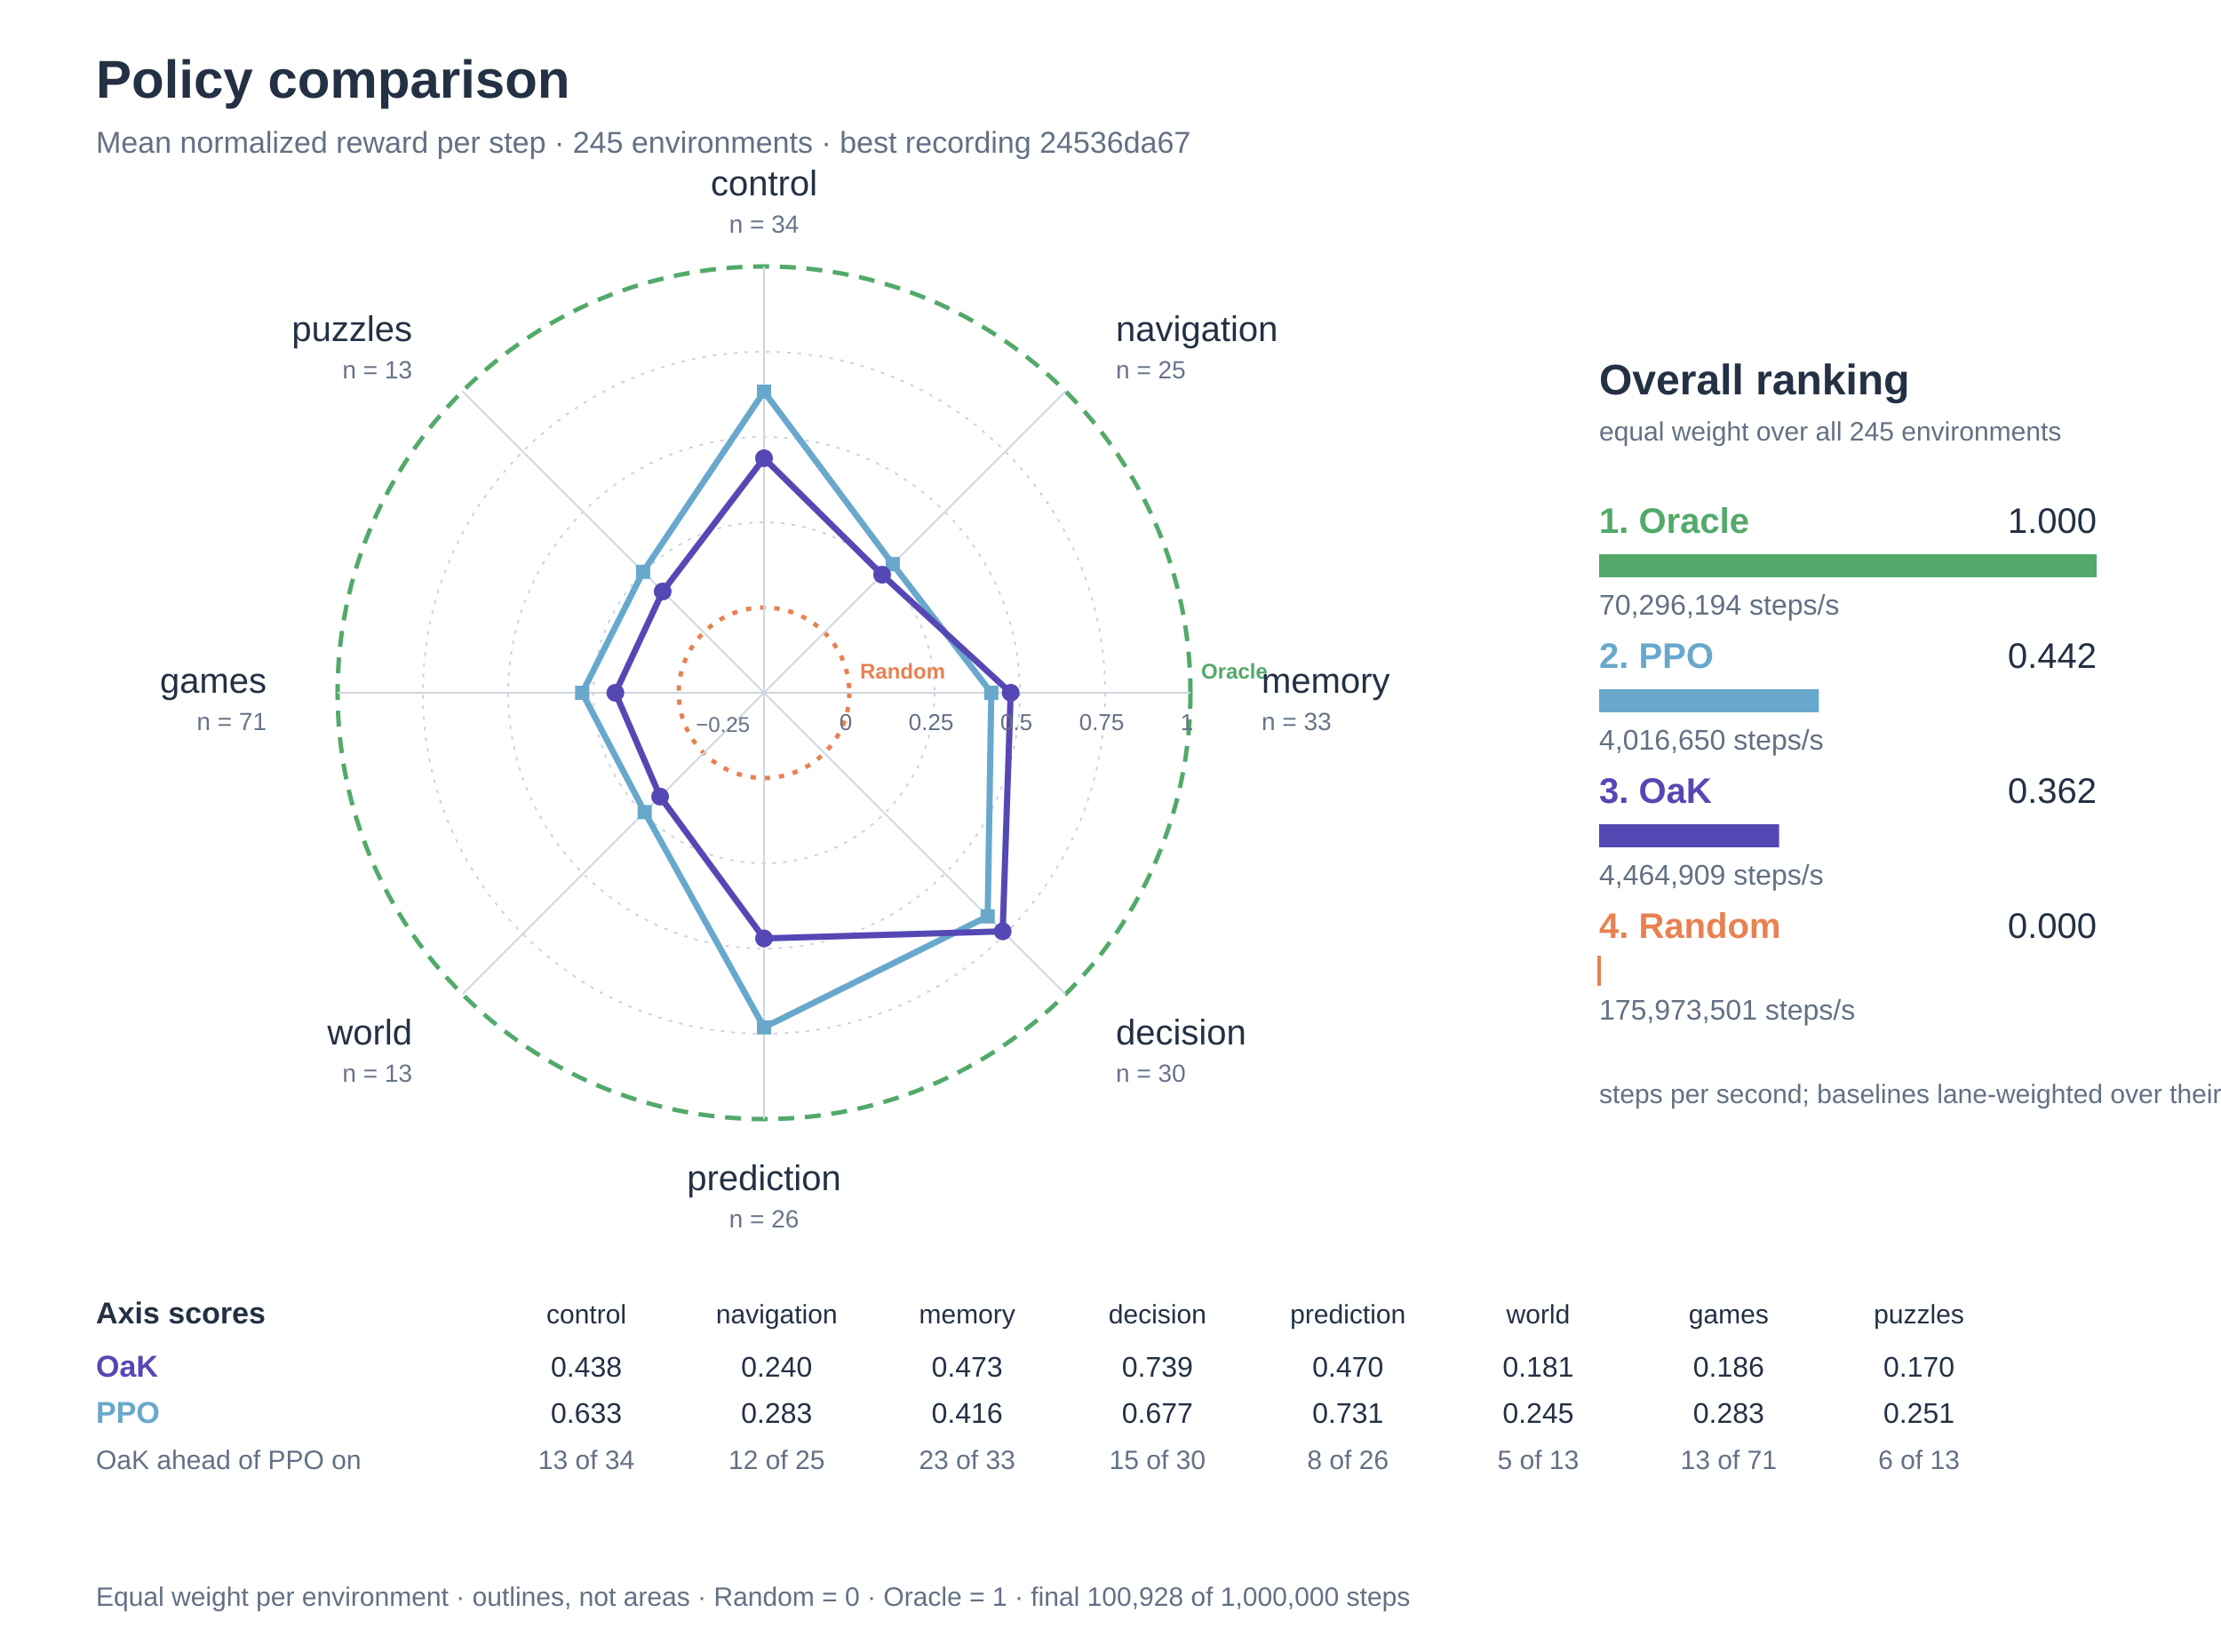
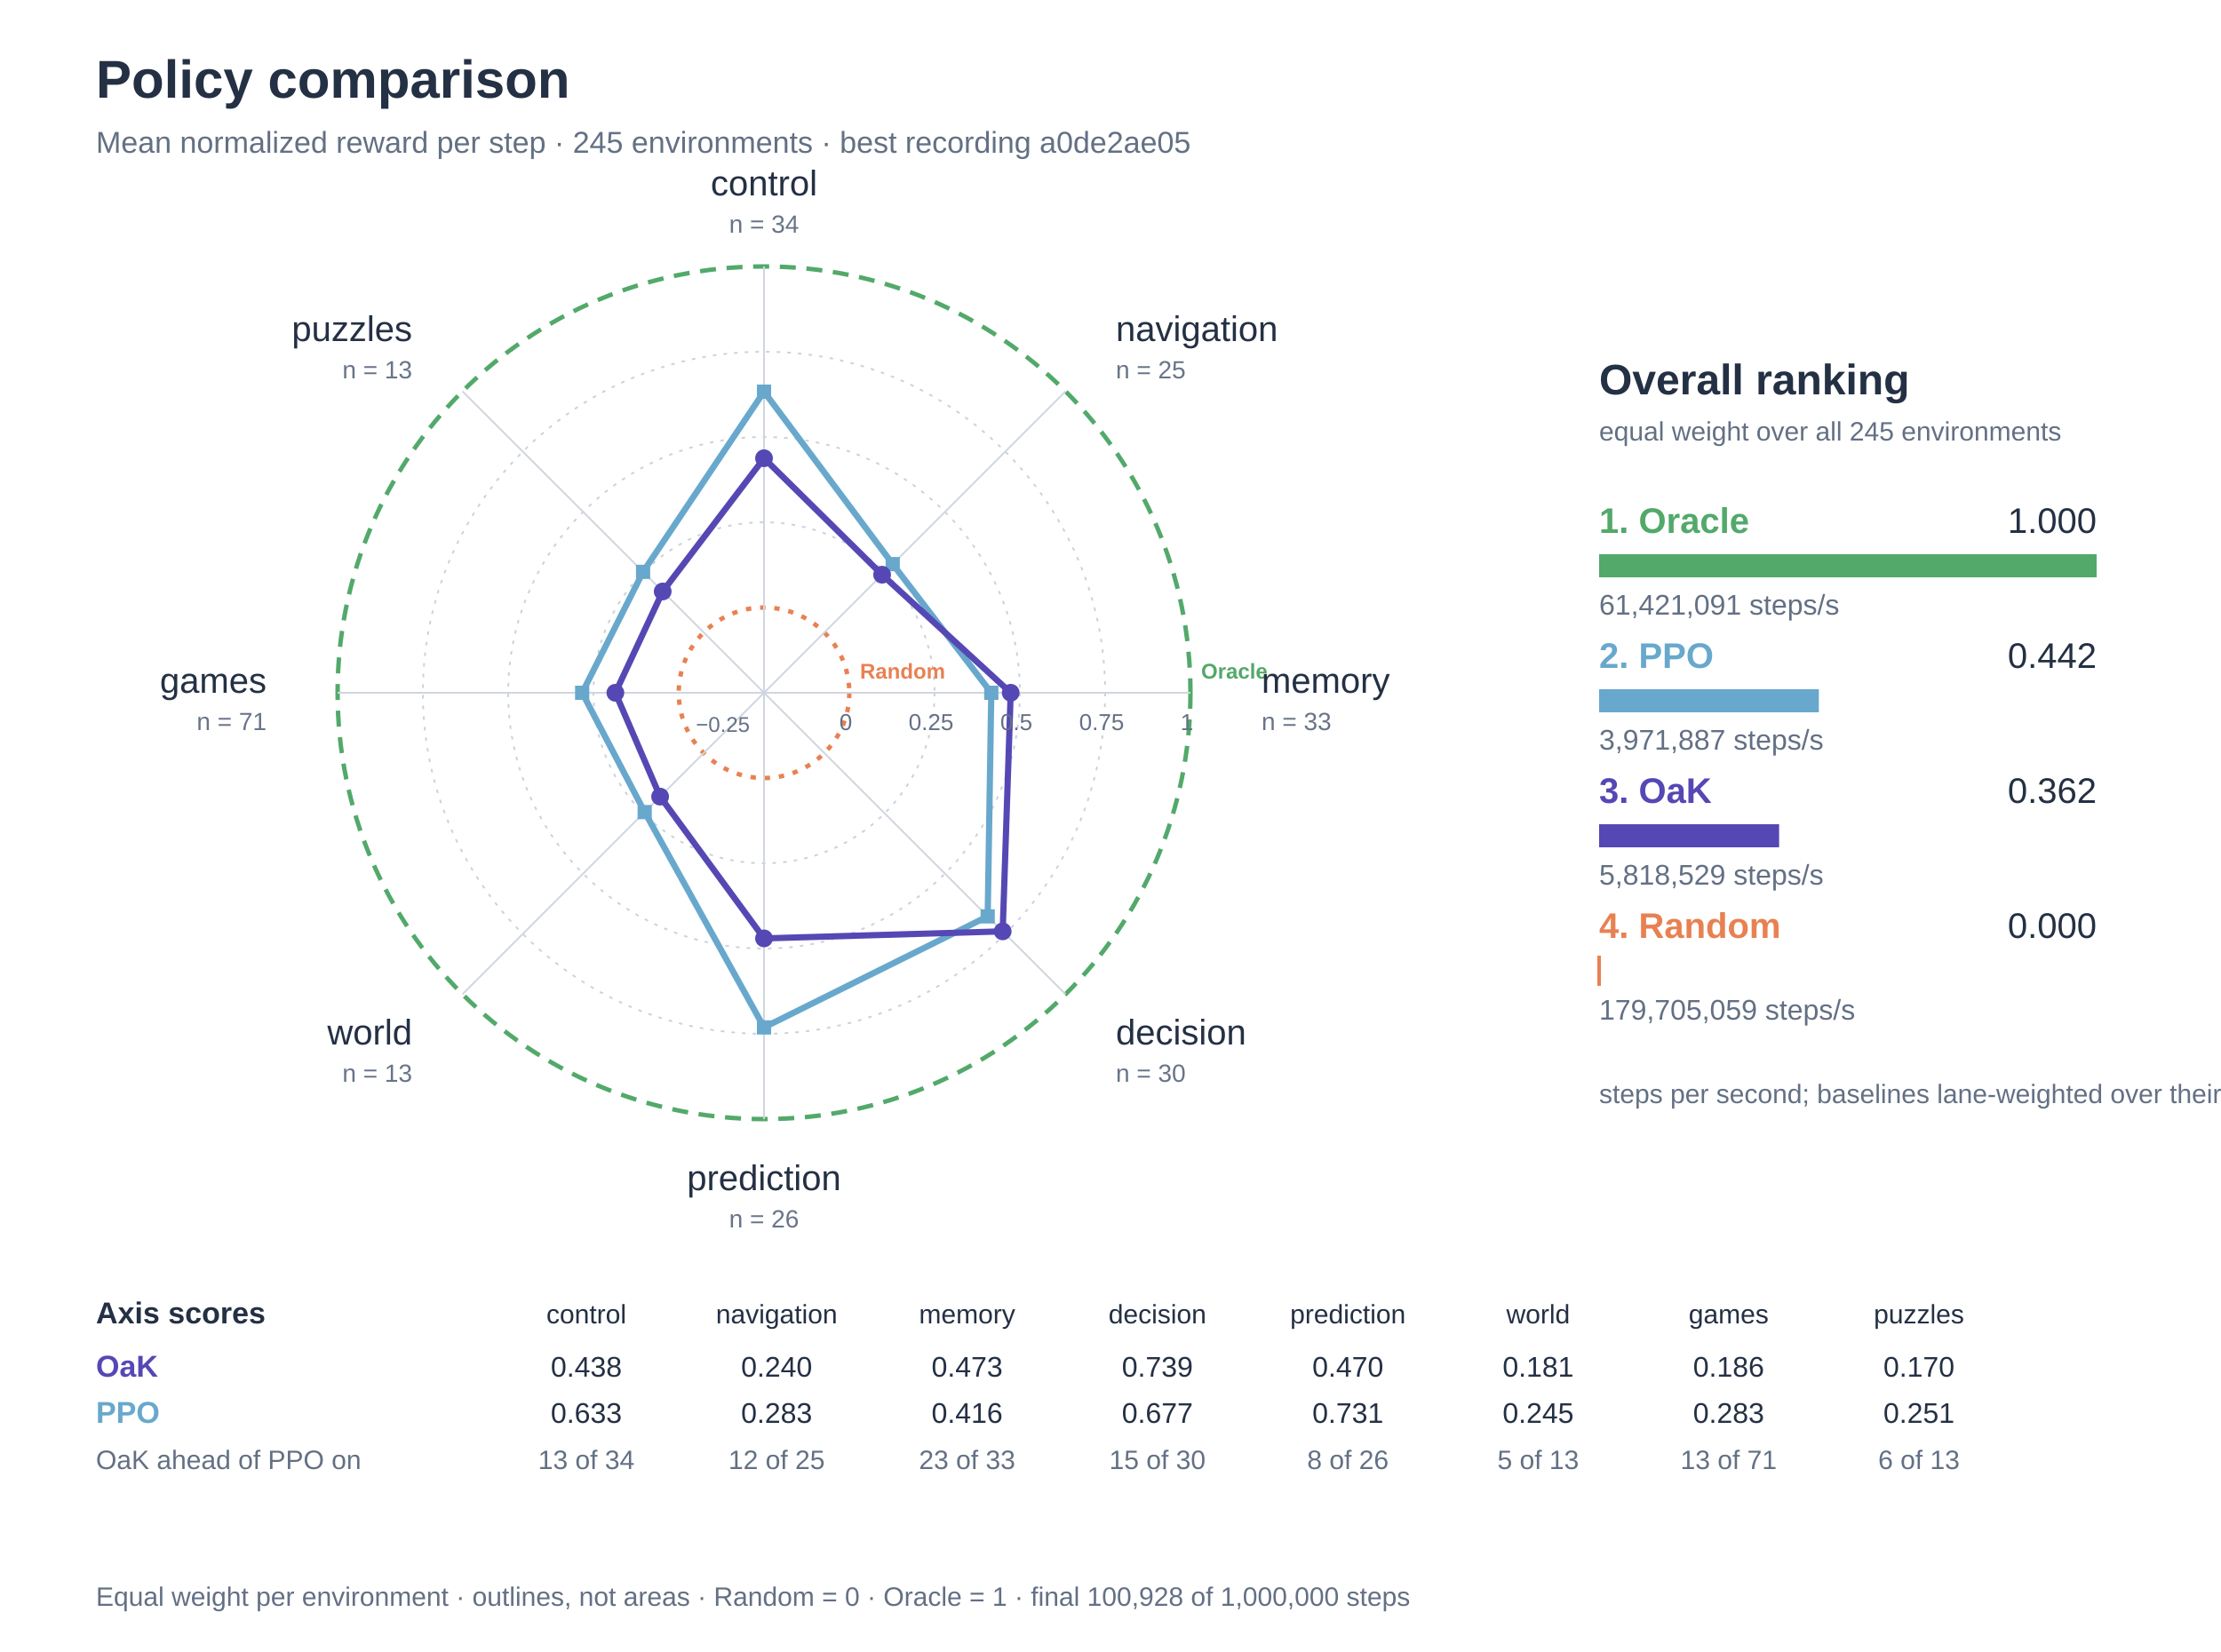
<svg xmlns="http://www.w3.org/2000/svg" width="1250" height="930" viewBox="0 0 1250 930" role="img" aria-labelledby="title desc">
  <rect width="1250" height="930" fill="#ffffff" />
  <g font-family="Arial, Helvetica, sans-serif" fill="#243044">
    <text x="54.0" y="55.0" font-size="30" fill="#243044" text-anchor="start" font-weight="600">Policy comparison</text>
-     <text x="54.0" y="86.0" font-size="17" fill="#637084" text-anchor="start" font-weight="400">Mean normalized reward per step · 245 environments · best recording 24536da67</text>
+     <text x="54.0" y="86.0" font-size="17" fill="#637084" text-anchor="start" font-weight="400">Mean normalized reward per step · 245 environments · best recording a0de2ae05</text>
    <circle cx="430" cy="390" r="96.0" fill="none" stroke="#cbd2dc" stroke-width="1" stroke-dasharray="2 4" />
    <circle cx="430" cy="390" r="144.0" fill="none" stroke="#cbd2dc" stroke-width="1" stroke-dasharray="2 4" />
    <circle cx="430" cy="390" r="192.0" fill="none" stroke="#cbd2dc" stroke-width="1" stroke-dasharray="2 4" />
    <circle cx="430" cy="390" r="48.0" fill="none" stroke="#e88152" stroke-width="2.5" stroke-dasharray="3 5" />
    <circle cx="430" cy="390" r="240.0" fill="none" stroke="#52a96a" stroke-width="2.5" stroke-dasharray="9 6" />
    <path d="M 430 390 L 430.00 150.00" stroke="#d0d6df" stroke-width="1" />
    <path d="M 430 390 L 599.71 220.29" stroke="#d0d6df" stroke-width="1" />
    <path d="M 430 390 L 670.00 390.00" stroke="#d0d6df" stroke-width="1" />
    <path d="M 430 390 L 599.71 559.71" stroke="#d0d6df" stroke-width="1" />
    <path d="M 430 390 L 430.00 630.00" stroke="#d0d6df" stroke-width="1" />
    <path d="M 430 390 L 260.29 559.71" stroke="#d0d6df" stroke-width="1" />
    <path d="M 430 390 L 190.00 390.00" stroke="#d0d6df" stroke-width="1" />
    <path d="M 430 390 L 260.29 220.29" stroke="#d0d6df" stroke-width="1" />
    <polygon points="430.00,220.48 502.43,317.57 557.91,390.00 555.88,515.88 430.00,578.38 362.83,457.17 327.65,390.00 361.93,321.93" fill="none" stroke="#68a8cc" stroke-width="3.5" stroke-linejoin="round" />
    <rect x="426.00" y="216.48" width="8" height="8" fill="#68a8cc" />
    <rect x="498.43" y="313.57" width="8" height="8" fill="#68a8cc" />
    <rect x="553.91" y="386.00" width="8" height="8" fill="#68a8cc" />
    <rect x="551.88" y="511.88" width="8" height="8" fill="#68a8cc" />
    <rect x="426.00" y="574.38" width="8" height="8" fill="#68a8cc" />
    <rect x="358.83" y="453.17" width="8" height="8" fill="#68a8cc" />
    <rect x="323.65" y="386.00" width="8" height="8" fill="#68a8cc" />
    <rect x="357.93" y="317.93" width="8" height="8" fill="#68a8cc" />
    <polygon points="430.00,257.97 496.46,323.54 568.83,390.00 564.32,524.32 430.00,528.28 371.53,448.47 346.34,390.00 372.97,332.97" fill="none" stroke="#5548b4" stroke-width="3.5" stroke-linejoin="round" />
    <circle cx="430.00" cy="257.97" r="5" fill="#5548b4" />
    <circle cx="496.46" cy="323.54" r="5" fill="#5548b4" />
    <circle cx="568.83" cy="390.00" r="5" fill="#5548b4" />
    <circle cx="564.32" cy="524.32" r="5" fill="#5548b4" />
    <circle cx="430.00" cy="528.28" r="5" fill="#5548b4" />
    <circle cx="371.53" cy="448.47" r="5" fill="#5548b4" />
    <circle cx="346.34" cy="390.00" r="5" fill="#5548b4" />
    <circle cx="372.97" cy="332.97" r="5" fill="#5548b4" />
    <text x="476.0" y="411.0" font-size="13" fill="#647084" text-anchor="middle" font-weight="400">0</text>
    <text x="524.0" y="411.0" font-size="13" fill="#647084" text-anchor="middle" font-weight="400">0.25</text>
    <text x="572.0" y="411.0" font-size="13" fill="#647084" text-anchor="middle" font-weight="400">0.5</text>
    <text x="620.0" y="411.0" font-size="13" fill="#647084" text-anchor="middle" font-weight="400">0.75</text>
    <text x="668.0" y="411.0" font-size="13" fill="#647084" text-anchor="middle" font-weight="400">1</text>
    <text x="422.0" y="412.0" font-size="12" fill="#647084" text-anchor="end" font-weight="400">−0.25</text>
    <text x="484.0" y="382.0" font-size="12" fill="#e88152" text-anchor="start" font-weight="600">Random</text>
    <text x="676.0" y="382.0" font-size="12" fill="#52a96a" text-anchor="start" font-weight="600">Oracle</text>
    <text x="430.0" y="110.0" font-size="20" fill="#243044" text-anchor="middle" font-weight="400">control</text>
    <text x="430.0" y="131.0" font-size="14" fill="#687489" text-anchor="middle" font-weight="400">n = 34</text>
    <text x="628.0" y="192.0" font-size="20" fill="#243044" text-anchor="start" font-weight="400">navigation</text>
    <text x="628.0" y="213.0" font-size="14" fill="#687489" text-anchor="start" font-weight="400">n = 25</text>
    <text x="710.0" y="390.0" font-size="20" fill="#243044" text-anchor="start" font-weight="400">memory</text>
    <text x="710.0" y="411.0" font-size="14" fill="#687489" text-anchor="start" font-weight="400">n = 33</text>
    <text x="628.0" y="588.0" font-size="20" fill="#243044" text-anchor="start" font-weight="400">decision</text>
    <text x="628.0" y="609.0" font-size="14" fill="#687489" text-anchor="start" font-weight="400">n = 30</text>
    <text x="430.0" y="670.0" font-size="20" fill="#243044" text-anchor="middle" font-weight="400">prediction</text>
    <text x="430.0" y="691.0" font-size="14" fill="#687489" text-anchor="middle" font-weight="400">n = 26</text>
    <text x="232.0" y="588.0" font-size="20" fill="#243044" text-anchor="end" font-weight="400">world</text>
    <text x="232.0" y="609.0" font-size="14" fill="#687489" text-anchor="end" font-weight="400">n = 13</text>
    <text x="150.0" y="390.0" font-size="20" fill="#243044" text-anchor="end" font-weight="400">games</text>
    <text x="150.0" y="411.0" font-size="14" fill="#687489" text-anchor="end" font-weight="400">n = 71</text>
    <text x="232.0" y="192.0" font-size="20" fill="#243044" text-anchor="end" font-weight="400">puzzles</text>
    <text x="232.0" y="213.0" font-size="14" fill="#687489" text-anchor="end" font-weight="400">n = 13</text>
    <text x="900.0" y="222.0" font-size="24" fill="#243044" text-anchor="start" font-weight="600">Overall ranking</text>
    <text x="900.0" y="248.0" font-size="15" fill="#637084" text-anchor="start" font-weight="400">equal weight over all 245 environments</text>
    <text x="900.0" y="300.0" font-size="20" fill="#52a96a" text-anchor="start" font-weight="600">1. Oracle</text>
    <text x="1180.0" y="300.0" font-size="20" fill="#243044" text-anchor="end" font-weight="400">1.000</text>
    <rect x="900" y="312" width="280.00" height="13" fill="#52a96a" />
-     <text x="900.0" y="346.0" font-size="16" fill="#637084" text-anchor="start" font-weight="400">70,296,194 steps/s</text>
+     <text x="900.0" y="346.0" font-size="16" fill="#637084" text-anchor="start" font-weight="400">61,421,091 steps/s</text>
    <text x="900.0" y="376.0" font-size="20" fill="#68a8cc" text-anchor="start" font-weight="600">2. PPO</text>
    <text x="1180.0" y="376.0" font-size="20" fill="#243044" text-anchor="end" font-weight="400">0.442</text>
    <rect x="900" y="388" width="123.67" height="13" fill="#68a8cc" />
-     <text x="900.0" y="422.0" font-size="16" fill="#637084" text-anchor="start" font-weight="400">4,016,650 steps/s</text>
+     <text x="900.0" y="422.0" font-size="16" fill="#637084" text-anchor="start" font-weight="400">3,971,887 steps/s</text>
    <text x="900.0" y="452.0" font-size="20" fill="#5548b4" text-anchor="start" font-weight="600">3. OaK</text>
    <text x="1180.0" y="452.0" font-size="20" fill="#243044" text-anchor="end" font-weight="400">0.362</text>
    <rect x="900" y="464" width="101.30" height="13" fill="#5548b4" />
-     <text x="900.0" y="498.0" font-size="16" fill="#637084" text-anchor="start" font-weight="400">4,464,909 steps/s</text>
+     <text x="900.0" y="498.0" font-size="16" fill="#637084" text-anchor="start" font-weight="400">5,818,529 steps/s</text>
    <text x="900.0" y="528.0" font-size="20" fill="#e88152" text-anchor="start" font-weight="600">4. Random</text>
    <text x="1180.0" y="528.0" font-size="20" fill="#243044" text-anchor="end" font-weight="400">0.000</text>
    <path d="M 900 538 v 17" stroke="#e88152" stroke-width="2" />
-     <text x="900.0" y="574.0" font-size="16" fill="#637084" text-anchor="start" font-weight="400">175,973,501 steps/s</text>
+     <text x="900.0" y="574.0" font-size="16" fill="#637084" text-anchor="start" font-weight="400">179,705,059 steps/s</text>
    <text x="900.0" y="621.0" font-size="15" fill="#637084" text-anchor="start" font-weight="400">steps per second; baselines lane-weighted over their recordings</text>
    <text x="54.0" y="745.0" font-size="17" fill="#243044" text-anchor="start" font-weight="600">Axis scores</text>
    <text x="330.0" y="745.0" font-size="15" fill="#243044" text-anchor="middle" font-weight="400">control</text>
    <text x="437.1" y="745.0" font-size="15" fill="#243044" text-anchor="middle" font-weight="400">navigation</text>
    <text x="544.3" y="745.0" font-size="15" fill="#243044" text-anchor="middle" font-weight="400">memory</text>
    <text x="651.4" y="745.0" font-size="15" fill="#243044" text-anchor="middle" font-weight="400">decision</text>
    <text x="758.6" y="745.0" font-size="15" fill="#243044" text-anchor="middle" font-weight="400">prediction</text>
    <text x="865.7" y="745.0" font-size="15" fill="#243044" text-anchor="middle" font-weight="400">world</text>
    <text x="972.9" y="745.0" font-size="15" fill="#243044" text-anchor="middle" font-weight="400">games</text>
    <text x="1080.0" y="745.0" font-size="15" fill="#243044" text-anchor="middle" font-weight="400">puzzles</text>
    <text x="54.0" y="775.0" font-size="17" fill="#5548b4" text-anchor="start" font-weight="600">OaK</text>
    <text x="330.0" y="775.0" font-size="16" fill="#243044" text-anchor="middle" font-weight="400">0.438</text>
    <text x="437.1" y="775.0" font-size="16" fill="#243044" text-anchor="middle" font-weight="400">0.240</text>
    <text x="544.3" y="775.0" font-size="16" fill="#243044" text-anchor="middle" font-weight="400">0.473</text>
    <text x="651.4" y="775.0" font-size="16" fill="#243044" text-anchor="middle" font-weight="400">0.739</text>
    <text x="758.6" y="775.0" font-size="16" fill="#243044" text-anchor="middle" font-weight="400">0.470</text>
    <text x="865.7" y="775.0" font-size="16" fill="#243044" text-anchor="middle" font-weight="400">0.181</text>
    <text x="972.9" y="775.0" font-size="16" fill="#243044" text-anchor="middle" font-weight="400">0.186</text>
    <text x="1080.0" y="775.0" font-size="16" fill="#243044" text-anchor="middle" font-weight="400">0.170</text>
    <text x="54.0" y="801.0" font-size="17" fill="#68a8cc" text-anchor="start" font-weight="600">PPO</text>
    <text x="330.0" y="801.0" font-size="16" fill="#243044" text-anchor="middle" font-weight="400">0.633</text>
    <text x="437.1" y="801.0" font-size="16" fill="#243044" text-anchor="middle" font-weight="400">0.283</text>
    <text x="544.3" y="801.0" font-size="16" fill="#243044" text-anchor="middle" font-weight="400">0.416</text>
    <text x="651.4" y="801.0" font-size="16" fill="#243044" text-anchor="middle" font-weight="400">0.677</text>
    <text x="758.6" y="801.0" font-size="16" fill="#243044" text-anchor="middle" font-weight="400">0.731</text>
    <text x="865.7" y="801.0" font-size="16" fill="#243044" text-anchor="middle" font-weight="400">0.245</text>
    <text x="972.9" y="801.0" font-size="16" fill="#243044" text-anchor="middle" font-weight="400">0.283</text>
    <text x="1080.0" y="801.0" font-size="16" fill="#243044" text-anchor="middle" font-weight="400">0.251</text>
    <text x="54.0" y="827.0" font-size="15" fill="#637084" text-anchor="start" font-weight="400">OaK ahead of PPO on</text>
    <text x="330.0" y="827.0" font-size="15" fill="#637084" text-anchor="middle" font-weight="400">13 of 34</text>
    <text x="437.1" y="827.0" font-size="15" fill="#637084" text-anchor="middle" font-weight="400">12 of 25</text>
    <text x="544.3" y="827.0" font-size="15" fill="#637084" text-anchor="middle" font-weight="400">23 of 33</text>
    <text x="651.4" y="827.0" font-size="15" fill="#637084" text-anchor="middle" font-weight="400">15 of 30</text>
    <text x="758.6" y="827.0" font-size="15" fill="#637084" text-anchor="middle" font-weight="400">8 of 26</text>
    <text x="865.7" y="827.0" font-size="15" fill="#637084" text-anchor="middle" font-weight="400">5 of 13</text>
    <text x="972.9" y="827.0" font-size="15" fill="#637084" text-anchor="middle" font-weight="400">13 of 71</text>
    <text x="1080.0" y="827.0" font-size="15" fill="#637084" text-anchor="middle" font-weight="400">6 of 13</text>
    <text x="54.0" y="904.0" font-size="15" fill="#637084" text-anchor="start" font-weight="400">Equal weight per environment · outlines, not areas · Random = 0 · Oracle = 1 · final 100,928 of 1,000,000 steps</text>
  </g>
</svg>
